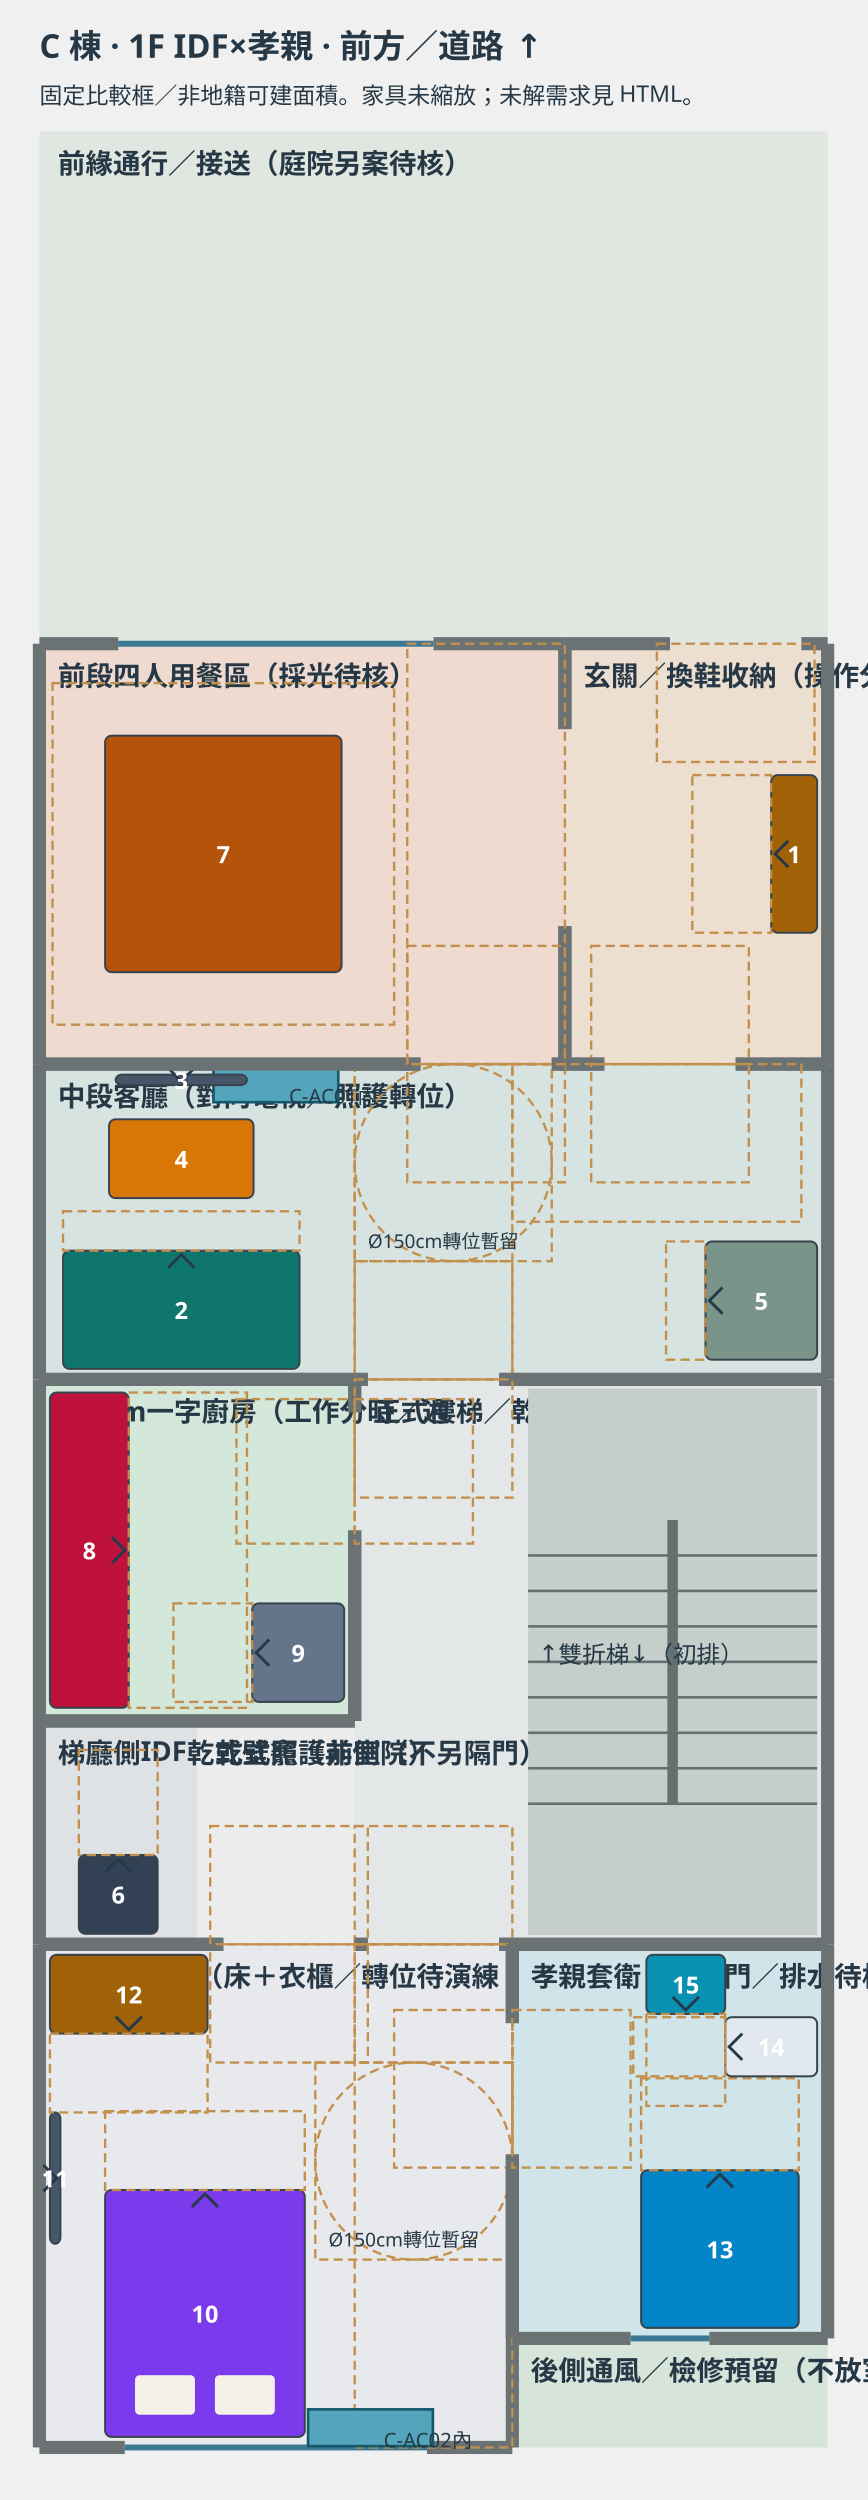
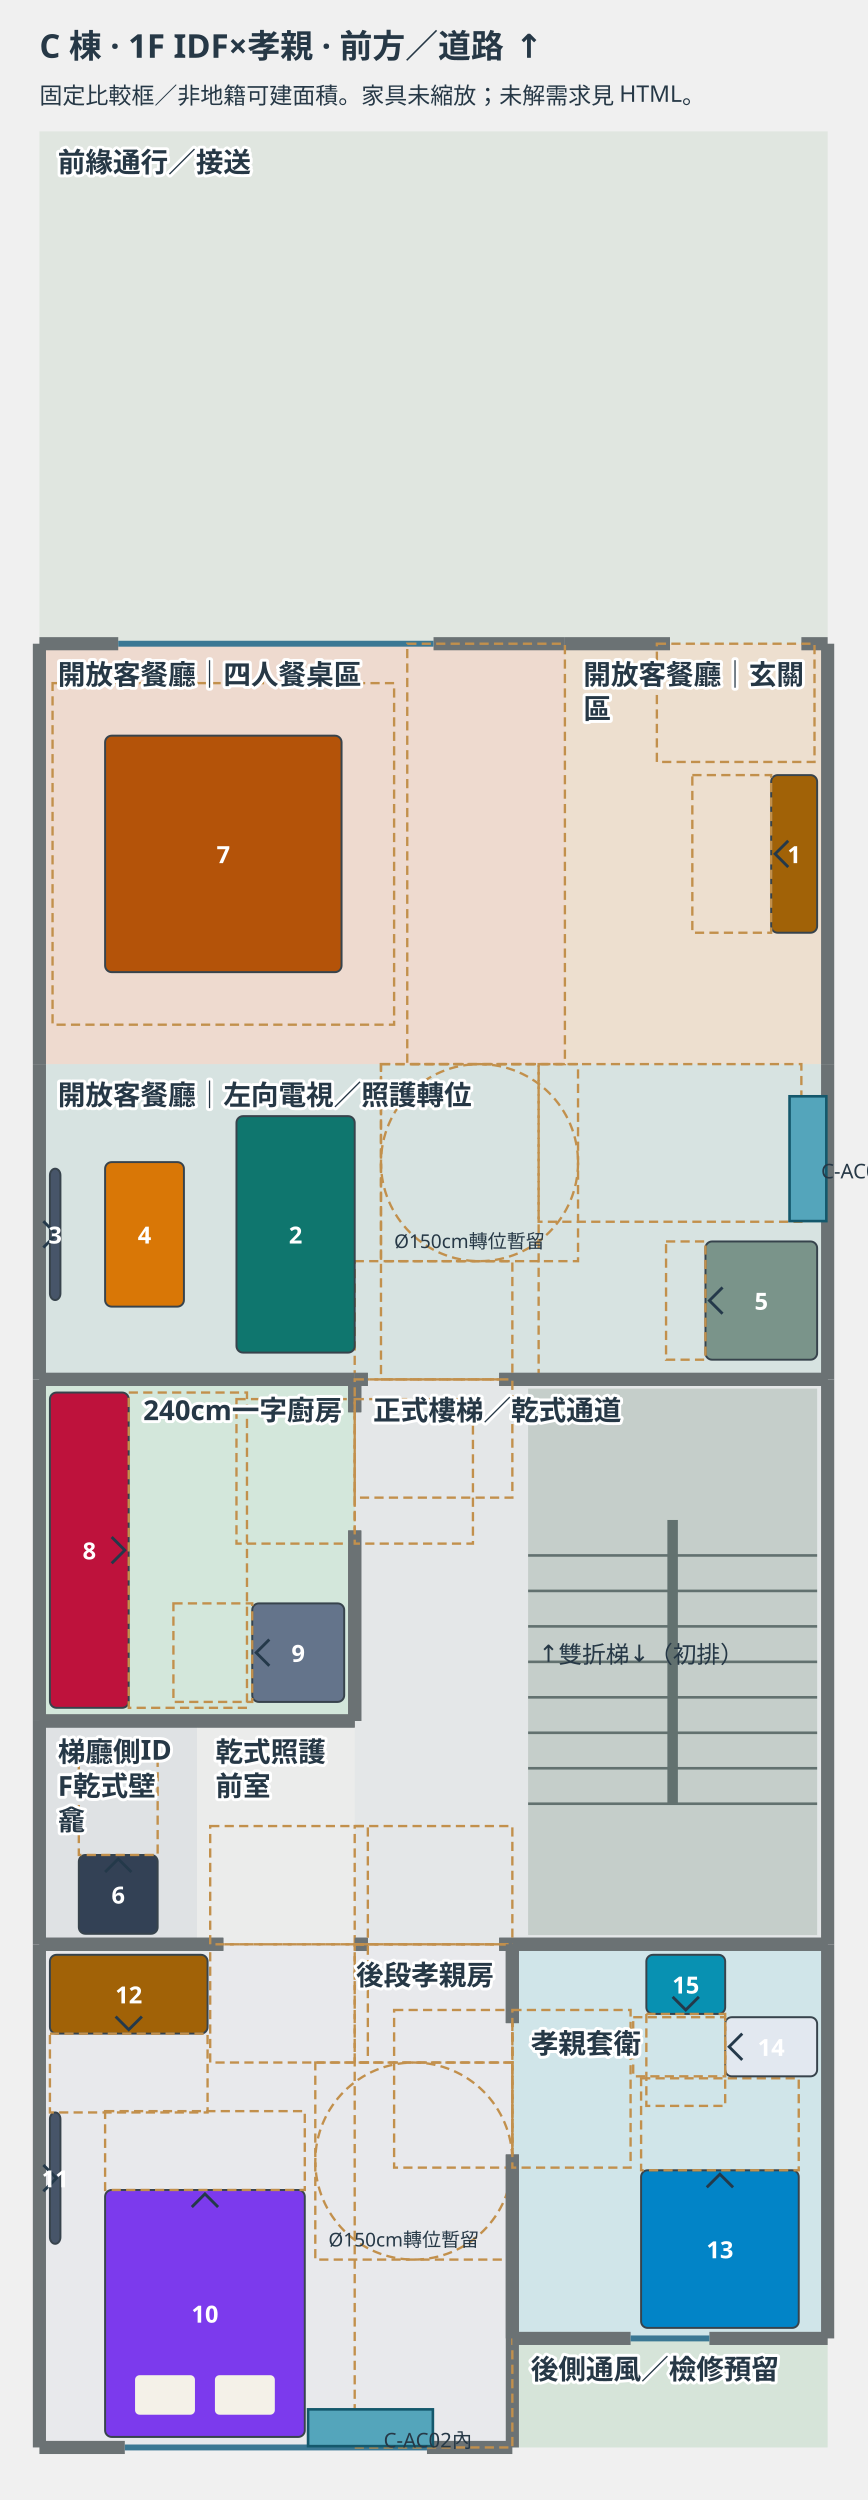
<svg xmlns="http://www.w3.org/2000/svg" viewBox="-300 -1000 6600 19030" role="img" aria-labelledby="plan-title plan-desc" data-schema="house-concept-furniture-plan-v1" data-building="C" data-floor="floor-1" data-geometry-source="tour_mm" data-frontage-study="keep-full-clear">
-   <style>text{font-family:system-ui,sans-serif;fill:#263846} .room-name{font-size:210px;font-weight:600} .item-number{font-size:180px;font-weight:700;fill:#fff;text-anchor:middle} .wall{stroke:#6b7274;stroke-width:100} .allowance{fill:none;stroke:#c2904c;stroke-width:18;stroke-dasharray:70 40} .front-mark{stroke:#24394a;stroke-width:22;fill:none}</style>
+   <style>text{font-family:system-ui,sans-serif;fill:#263846} .room-name{font-size:210px;font-weight:600;paint-order:stroke fill;stroke:#fff;stroke-width:45;stroke-linejoin:round} .item-number{font-size:180px;font-weight:700;fill:#fff;text-anchor:middle} .wall{stroke:#6b7274;stroke-width:100} .allowance{fill:none;stroke:#c2904c;stroke-width:18;stroke-dasharray:70 40} .front-mark{stroke:#24394a;stroke-width:22;fill:none}</style>
  <text x="0" y="-560" font-size="250" font-weight="700">C 棟 · 1F IDF×孝親 · 前方／道路 ↑</text>
  <text x="0" y="-210" font-size="175">固定比較框／非地籍可建面積。家具未縮放；未解需求見 HTML。</text>
  <rect x="0" y="0" width="6000" height="3900" fill="#98b99a" fill-opacity="0.18" />
  <rect x="4000" y="3900" width="2000" height="3200" fill="#e0913a" fill-opacity="0.18" />
  <rect x="0" y="7100" width="6000" height="2400" fill="#69a79b" fill-opacity="0.18" />
  <rect x="0" y="12100" width="1200" height="1700" fill="#90a4ae" fill-opacity="0.18" />
  <rect x="0" y="3900" width="4000" height="3200" fill="#e8783c" fill-opacity="0.18" />
  <rect x="0" y="9500" width="2400" height="2600" fill="#4fbf7a" fill-opacity="0.18" />
  <rect x="2400" y="9500" width="3600" height="4300" fill="#b0bec5" fill-opacity="0.18" />
  <rect x="0" y="13800" width="3600" height="3830" fill="#c3ccd9" fill-opacity="0.18" />
  <rect x="1200" y="12100" width="1200" height="1700" fill="#d4ddd5" fill-opacity="0.18" />
  <rect x="3600" y="13800" width="2400" height="3000" fill="#3fb6c8" fill-opacity="0.18" />
  <rect x="3600" y="16800" width="2400" height="830" fill="#5fae74" fill-opacity="0.18" />
-   <g data-room-id="C:floor-1:garage" data-space-group="" data-x-mm="0" data-y-mm="0" data-w-mm="6000" data-h-mm="3900">
-     <a href="../model3d.html#mode=tour&amp;building=C&amp;floor=floor-1&amp;room=C%3Afloor-1%3Agarage&amp;view=plan" target="_blank">
-       <text x="140" y="320" class="room-name">前緣通行／接送（庭院另案待核）</text>
-     </a>
-   </g>
-   <g data-room-id="C:floor-1:entrance" data-space-group="" data-x-mm="4000" data-y-mm="3900" data-w-mm="2000" data-h-mm="3200">
-     <a href="../model3d.html#mode=tour&amp;building=C&amp;floor=floor-1&amp;room=C%3Afloor-1%3Aentrance&amp;view=plan" target="_blank">
-       <text x="4140" y="4220" class="room-name">玄關／換鞋收納（操作分時）</text>
-     </a>
+   <g data-room-id="C:floor-1:garage" data-space-group="" data-x-mm="0" data-y-mm="0" data-w-mm="6000" data-h-mm="3900" />
+   <g data-room-id="C:floor-1:entrance" data-space-group="C1-open-living-dining" data-x-mm="4000" data-y-mm="3900" data-w-mm="2000" data-h-mm="3200">
    <line x1="4000" x2="4800.0" y1="3900" y2="3900" stroke="#6b7274" stroke-width="100" data-wall-face="front" />
    <line x1="5800.0" x2="6000" y1="3900" y2="3900" stroke="#6b7274" stroke-width="100" data-wall-face="front" />
-     <line x1="4000" x2="4300.0" y1="7100" y2="7100" stroke="#6b7274" stroke-width="100" data-wall-face="rear" />
-     <line x1="5300.0" x2="6000" y1="7100" y2="7100" stroke="#6b7274" stroke-width="100" data-wall-face="rear" />
-     <line x1="4000" x2="4000" y1="3900" y2="4550.0" stroke="#6b7274" stroke-width="100" data-wall-face="left" />
-     <line x1="4000" x2="4000" y1="6050.0" y2="7100" stroke="#6b7274" stroke-width="100" data-wall-face="left" />
    <line x1="6000" x2="6000" y1="3900" y2="7100" stroke="#6b7274" stroke-width="100" data-wall-face="right" />
-     <rect x="4200.0" y="6200.0" width="1200.0" height="900.0" data-reserved="door-approach" class="allowance" />
    <rect x="4700.0" y="3900.0" width="1200.0" height="900.0" data-reserved="door-approach" class="allowance" />
    <g data-furniture-id="C:floor-1:entrance:furniture:shoe-cabinet" data-status="planning-not-measured" data-center-x-mm="5745.0" data-center-y-mm="5500.0" data-width-mm="1200.0" data-depth-mm="350.0" data-height-mm="1100.0" data-rotation-deg="90" data-mount-height-mm="0.0" data-wall-anchor="right" transform="translate(5745.0 5500.0) rotate(-90)">
      <rect x="-600.0" y="-175.0" width="1200.0" height="350.0" rx="50" fill="#a16207" stroke="#37434c" stroke-width="15" />
      <path d="M -100 -45.0 L 0 -145.0 L 100 -45.0" class="front-mark" />
      <text x="0" y="70" transform="rotate(90)" class="item-number">1</text>
    </g>
    <rect x="4970.0" y="4900.0" width="600.0" height="1200.0" class="allowance" />
  </g>
-   <g data-room-id="C:floor-1:living" data-space-group="" data-x-mm="0" data-y-mm="7100" data-w-mm="6000" data-h-mm="2400">
-     <a href="../model3d.html#mode=tour&amp;building=C&amp;floor=floor-1&amp;room=C%3Afloor-1%3Aliving&amp;view=plan" target="_blank">
-       <text x="140" y="7420" class="room-name">中段客廳（對向電視／照護轉位）</text>
-     </a>
-     <line x1="0" x2="2900.002" y1="7100" y2="7100" stroke="#6b7274" stroke-width="100" data-wall-face="front" />
-     <line x1="3900.002" x2="4300.0" y1="7100" y2="7100" stroke="#6b7274" stroke-width="100" data-wall-face="front" />
-     <line x1="5300.0" x2="6000" y1="7100" y2="7100" stroke="#6b7274" stroke-width="100" data-wall-face="front" />
+   <g data-room-id="C:floor-1:living" data-space-group="C1-open-living-dining" data-x-mm="0" data-y-mm="7100" data-w-mm="6000" data-h-mm="2400">
    <line x1="0" x2="2500.0" y1="9500" y2="9500" stroke="#6b7274" stroke-width="100" data-wall-face="rear" />
    <line x1="3500.0" x2="6000" y1="9500" y2="9500" stroke="#6b7274" stroke-width="100" data-wall-face="rear" />
    <line x1="0" x2="0" y1="7100" y2="9500" stroke="#6b7274" stroke-width="100" data-wall-face="left" />
    <line x1="6000" x2="6000" y1="7100" y2="9500" stroke="#6b7274" stroke-width="100" data-wall-face="right" />
-     <rect x="2400" y="7100" width="1200" height="2400" data-reserved="care-route" class="allowance" />
-     <rect x="3600" y="7100" width="2200" height="1200" data-reserved="circulation" class="allowance" />
-     <rect x="2400" y="7100" width="1500" height="1500" data-reserved="care-turn" class="allowance" />
-     <circle cx="3150.0" cy="7850.0" r="750.0" data-care-turn="proposal-not-verified" class="allowance" />
-     <text x="2500" y="8500" font-size="145">Ø150cm轉位暫留</text>
-     <rect x="4200.0" y="7100.0" width="1200.0" height="900.0" data-reserved="door-approach" class="allowance" />
-     <rect x="2800.0" y="7100.0" width="1200.0" height="900.0" data-reserved="door-approach" class="allowance" />
+     <rect x="2600" y="7100" width="1200" height="2400" data-reserved="care-route" class="allowance" />
+     <rect x="3800" y="7100" width="2000" height="1200" data-reserved="circulation" class="allowance" />
+     <rect x="2600" y="7100" width="1500" height="1500" data-reserved="care-turn" class="allowance" />
+     <circle cx="3350.0" cy="7850.0" r="750.0" data-care-turn="proposal-not-verified" class="allowance" />
+     <text x="2700" y="8500" font-size="145">Ø150cm轉位暫留</text>
    <rect x="2400.0" y="8600.0" width="1200.0" height="900.0" data-reserved="door-approach" class="allowance" />
-     <rect x="1325.0" y="7110.0" width="950" height="280" fill="#54a5bb" stroke="#14586c" stroke-width="20" data-hvac-id="C-AC01" data-hvac-type="indoor" />
-     <text x="1900.0" y="7400" font-size="155">C-AC01內</text>
-     <g data-furniture-id="C:floor-1:living:furniture:sofa" data-status="planning-not-measured" data-center-x-mm="1080.0" data-center-y-mm="8970.0" data-width-mm="1800.0" data-depth-mm="900.0" data-height-mm="850.0" data-rotation-deg="0" data-mount-height-mm="0.0" data-wall-anchor="rear" transform="translate(1080.0 8970.0) rotate(0)">
+     <rect x="5710.0" y="7345.0" width="280.0" height="950.0" fill="#54a5bb" stroke="#14586c" stroke-width="20" data-hvac-id="C-AC01" data-hvac-type="indoor" />
+     <text x="5950" y="7970.0" font-size="155" data-hvac-label-id="C-AC01" data-hvac-label-type="indoor">C-AC01內</text>
+     <g data-furniture-id="C:floor-1:living:furniture:sofa" data-status="planning-not-measured" data-center-x-mm="1950.0" data-center-y-mm="8396.0" data-width-mm="1800.0" data-depth-mm="900.0" data-height-mm="850.0" data-rotation-deg="90.0" data-mount-height-mm="0.0" data-wall-anchor="" transform="translate(1950.0 8396.0) rotate(-90.0)">
      <rect x="-900.0" y="-450.0" width="1800.0" height="900.0" rx="50" fill="#0f766e" stroke="#37434c" stroke-width="15" />
-       <path d="M -100 -320.0 L 0 -420.0 L 100 -320.0" class="front-mark" />
-       <text x="0" y="70" transform="rotate(0)" class="item-number">2</text>
-     </g>
-     <rect x="180.0" y="8220.0" width="1800.0" height="300.0" class="allowance" />
-     <g data-furniture-id="C:floor-1:living:furniture:tv" data-status="planning-not-measured" data-center-x-mm="1080.0" data-center-y-mm="7220.0" data-width-mm="1000.0" data-depth-mm="80.0" data-height-mm="600.0" data-rotation-deg="180" data-mount-height-mm="1200.0" data-wall-anchor="front" transform="translate(1080.0 7220.0) rotate(-180)">
+       <text x="0" y="70" transform="rotate(90.0)" class="item-number">2</text>
+     </g>
+     <g data-furniture-id="C:floor-1:living:furniture:tv" data-status="planning-not-measured" data-center-x-mm="120.0" data-center-y-mm="8396.0" data-width-mm="1000.0" data-depth-mm="80.0" data-height-mm="600.0" data-rotation-deg="270" data-mount-height-mm="1200.0" data-wall-anchor="left" transform="translate(120.0 8396.0) rotate(-270)">
      <rect x="-500.0" y="-40.0" width="1000.0" height="80.0" rx="50" fill="#475569" stroke="#37434c" stroke-width="15" />
      <path d="M -100 90.0 L 0 -10.0 L 100 90.0" class="front-mark" />
-       <text x="0" y="70" transform="rotate(180)" class="item-number">3</text>
-     </g>
-     <g data-furniture-id="C:floor-1:living:furniture:coffee-table" data-status="planning-not-measured" data-center-x-mm="1080.0" data-center-y-mm="7820.0" data-width-mm="1100.0" data-depth-mm="600.0" data-height-mm="420.0" data-rotation-deg="0" data-mount-height-mm="0.0" data-wall-anchor="" transform="translate(1080.0 7820.0) rotate(0)">
+       <text x="0" y="70" transform="rotate(270)" class="item-number">3</text>
+     </g>
+     <g data-furniture-id="C:floor-1:living:furniture:coffee-table" data-status="planning-not-measured" data-center-x-mm="800.0" data-center-y-mm="8396.0" data-width-mm="1100.0" data-depth-mm="600.0" data-height-mm="420.0" data-rotation-deg="90.0" data-mount-height-mm="0.0" data-wall-anchor="" transform="translate(800.0 8396.0) rotate(-90.0)">
      <rect x="-550.0" y="-300.0" width="1100.0" height="600.0" rx="50" fill="#d97706" stroke="#37434c" stroke-width="15" />
-       <text x="0" y="70" transform="rotate(0)" class="item-number">4</text>
+       <text x="0" y="70" transform="rotate(90.0)" class="item-number">4</text>
    </g>
    <g data-furniture-id="C:floor-1:living:furniture:reading-chair" data-status="planning-not-measured" data-center-x-mm="5495.0" data-center-y-mm="8900.0" data-width-mm="900.0" data-depth-mm="850.0" data-height-mm="850.0" data-rotation-deg="90" data-mount-height-mm="0.0" data-wall-anchor="right" transform="translate(5495.0 8900.0) rotate(-90)">
      <rect x="-450.0" y="-425.0" width="900.0" height="850.0" rx="50" fill="#7a948a" stroke="#37434c" stroke-width="15" />
      <path d="M -100 -295.0 L 0 -395.0 L 100 -295.0" class="front-mark" />
      <text x="0" y="70" transform="rotate(90)" class="item-number">5</text>
    </g>
    <rect x="4770.0" y="8450.0" width="300.0" height="900.0" class="allowance" />
  </g>
  <g data-room-id="C:floor-1:sideyard" data-space-group="C1-dry-hall" data-x-mm="0" data-y-mm="12100" data-w-mm="1200" data-h-mm="1700">
-     <a href="../model3d.html#mode=tour&amp;building=C&amp;floor=floor-1&amp;room=C%3Afloor-1%3Asideyard&amp;view=plan" target="_blank">
-       <text x="140" y="12420" class="room-name">梯廳側IDF乾式壁龕（非側院）</text>
-     </a>
    <line x1="0" x2="1200" y1="12100" y2="12100" stroke="#6b7274" stroke-width="100" data-wall-face="front" />
    <line x1="0" x2="1200" y1="13800" y2="13800" stroke="#6b7274" stroke-width="100" data-wall-face="rear" />
    <line x1="0" x2="0" y1="12100" y2="13800" stroke="#6b7274" stroke-width="100" data-wall-face="left" />
    <g data-furniture-id="C:floor-1:sideyard:furniture:rack" data-status="planning-not-measured" data-center-x-mm="600.0" data-center-y-mm="13420.0" data-width-mm="600.0" data-depth-mm="600.0" data-height-mm="700.0" data-rotation-deg="0" data-mount-height-mm="1100.0" data-wall-anchor="rear" transform="translate(600.0 13420.0) rotate(0)">
      <rect x="-300.0" y="-300.0" width="600.0" height="600.0" rx="50" fill="#334155" stroke="#37434c" stroke-width="15" />
      <path d="M -100 -170.0 L 0 -270.0 L 100 -170.0" class="front-mark" />
      <text x="0" y="70" transform="rotate(0)" class="item-number">6</text>
    </g>
    <rect x="300.0" y="12320.0" width="600.0" height="800.0" class="allowance" />
  </g>
-   <g data-room-id="C:floor-1:dining" data-space-group="" data-x-mm="0" data-y-mm="3900" data-w-mm="4000" data-h-mm="3200">
-     <a href="../model3d.html#mode=tour&amp;building=C&amp;floor=floor-1&amp;room=C%3Afloor-1%3Adining&amp;view=plan" target="_blank">
-       <text x="140" y="4220" class="room-name">前段四人用餐區（採光待核）</text>
-     </a>
+   <g data-room-id="C:floor-1:dining" data-space-group="C1-open-living-dining" data-x-mm="0" data-y-mm="3900" data-w-mm="4000" data-h-mm="3200">
    <line x1="0" x2="600.0" y1="3900" y2="3900" stroke="#6b7274" stroke-width="100" data-wall-face="front" />
    <line x1="3000.0" x2="4000" y1="3900" y2="3900" stroke="#6b7274" stroke-width="100" data-wall-face="front" />
    <line x1="600.0" x2="3000.0" y1="3900" y2="3900" stroke="#3b7894" stroke-width="45" data-wall-face="front" />
-     <line x1="0" x2="2900.0" y1="7100" y2="7100" stroke="#6b7274" stroke-width="100" data-wall-face="rear" />
-     <line x1="3900.0" x2="4000" y1="7100" y2="7100" stroke="#6b7274" stroke-width="100" data-wall-face="rear" />
    <line x1="0" x2="0" y1="3900" y2="7100" stroke="#6b7274" stroke-width="100" data-wall-face="left" />
-     <line x1="4000" x2="4000" y1="3900" y2="4550.0" stroke="#6b7274" stroke-width="100" data-wall-face="right" />
-     <line x1="4000" x2="4000" y1="6050.0" y2="7100" stroke="#6b7274" stroke-width="100" data-wall-face="right" />
    <rect x="2800" y="3900" width="1200" height="3200" data-reserved="care-route" class="allowance" />
-     <rect x="2800.0" y="6200.0" width="1200.0" height="900.0" data-reserved="door-approach" class="allowance" />
    <g data-furniture-id="C:floor-1:dining:furniture:dining-set" data-status="planning-not-measured" data-center-x-mm="1400.0" data-center-y-mm="5500.0" data-width-mm="1800.0" data-depth-mm="1800.0" data-height-mm="750.0" data-rotation-deg="0.0" data-mount-height-mm="0.0" data-wall-anchor="" transform="translate(1400.0 5500.0) rotate(-0.0)">
      <rect x="-900.0" y="-900.0" width="1800.0" height="1800.0" rx="50" fill="#b45309" stroke="#37434c" stroke-width="15" />
      <text x="0" y="70" transform="rotate(0.0)" class="item-number">7</text>
    </g>
    <rect x="100.0" y="4200.0" width="2600.0" height="2600.0" class="allowance" />
  </g>
  <g data-room-id="C:floor-1:kitchen" data-space-group="" data-x-mm="0" data-y-mm="9500" data-w-mm="2400" data-h-mm="2600">
-     <a href="../model3d.html#mode=tour&amp;building=C&amp;floor=floor-1&amp;room=C%3Afloor-1%3Akitchen&amp;view=plan" target="_blank">
-       <text x="140" y="9820" class="room-name">240cm一字廚房（工作分時／通</text>
-     </a>
    <line x1="0" x2="2400" y1="9500" y2="9500" stroke="#6b7274" stroke-width="100" data-wall-face="front" />
    <line x1="0" x2="2400" y1="12100" y2="12100" stroke="#6b7274" stroke-width="100" data-wall-face="rear" />
    <line x1="0" x2="0" y1="9500" y2="12100" stroke="#6b7274" stroke-width="100" data-wall-face="left" />
    <line x1="2400" x2="2400" y1="9500" y2="9750.001" stroke="#6b7274" stroke-width="100" data-wall-face="right" />
    <line x1="2400" x2="2400" y1="10650.001" y2="12100" stroke="#6b7274" stroke-width="100" data-wall-face="right" />
    <rect x="1500.0" y="9650.0" width="900.0" height="1100.0" data-reserved="door-approach" class="allowance" />
    <g data-furniture-id="C:floor-1:kitchen:furniture:counter" data-status="planning-not-measured" data-center-x-mm="380.0" data-center-y-mm="10800.0" data-width-mm="2400.0" data-depth-mm="600.0" data-height-mm="900.0" data-rotation-deg="270" data-mount-height-mm="0.0" data-wall-anchor="left" transform="translate(380.0 10800.0) rotate(-270)">
      <rect x="-1200.0" y="-300.0" width="2400.0" height="600.0" rx="50" fill="#be123c" stroke="#37434c" stroke-width="15" />
      <path d="M -100 -170.0 L 0 -270.0 L 100 -170.0" class="front-mark" />
      <text x="0" y="70" transform="rotate(270)" class="item-number">8</text>
    </g>
    <rect x="680.0" y="9600.0" width="900.0" height="2400.0" class="allowance" />
    <g data-furniture-id="C:floor-1:kitchen:furniture:fridge" data-status="planning-not-measured" data-center-x-mm="1970.0" data-center-y-mm="11580.0" data-width-mm="750.0" data-depth-mm="700.0" data-height-mm="1800.0" data-rotation-deg="90" data-mount-height-mm="0.0" data-wall-anchor="right" transform="translate(1970.0 11580.0) rotate(-90)">
      <rect x="-375.0" y="-350.0" width="750.0" height="700.0" rx="50" fill="#64748b" stroke="#37434c" stroke-width="15" />
      <path d="M -100 -220.0 L 0 -320.0 L 100 -220.0" class="front-mark" />
      <text x="0" y="70" transform="rotate(90)" class="item-number">9</text>
    </g>
    <rect x="1020.0" y="11205.0" width="600.0" height="750.0" class="allowance" />
  </g>
  <g data-room-id="C:floor-1:stair1f" data-space-group="" data-x-mm="2400" data-y-mm="9500" data-w-mm="3600" data-h-mm="4300">
-     <a href="../model3d.html#mode=tour&amp;building=C&amp;floor=floor-1&amp;room=C%3Afloor-1%3Astair1f&amp;view=plan" target="_blank">
-       <text x="2540" y="9820" class="room-name">正式樓梯／乾式通道（非梯下機房）</text>
-     </a>
    <line x1="2400" x2="2500.001" y1="9500" y2="9500" stroke="#6b7274" stroke-width="100" data-wall-face="front" />
    <line x1="3500.001" x2="6000" y1="9500" y2="9500" stroke="#6b7274" stroke-width="100" data-wall-face="front" />
    <line x1="2400" x2="2500.001" y1="13800" y2="13800" stroke="#6b7274" stroke-width="100" data-wall-face="rear" />
    <line x1="3500.001" x2="6000" y1="13800" y2="13800" stroke="#6b7274" stroke-width="100" data-wall-face="rear" />
    <line x1="2400" x2="2400" y1="9500" y2="9750.001" stroke="#6b7274" stroke-width="100" data-wall-face="left" />
    <line x1="2400" x2="2400" y1="10650.001" y2="12100.002" stroke="#6b7274" stroke-width="100" data-wall-face="left" />
    <line x1="6000" x2="6000" y1="9500" y2="13800" stroke="#6b7274" stroke-width="100" data-wall-face="right" />
    <rect x="2400.0" y="9500.0" width="1200.0" height="900.0" data-reserved="door-approach" class="allowance" />
    <rect x="2400.0" y="9650.0" width="900.0" height="1100.0" data-reserved="door-approach" class="allowance" />
    <rect x="2400.0" y="12900.0" width="1200.0" height="900.0" data-reserved="door-approach" class="allowance" />
    <rect x="3720" y="9570" width="2200" height="4160" fill="#c5ceca" data-stairs="two-flight-u-proposal-not-verified" />
    <line x1="3720" x2="5920" y1="10840.0" y2="10840.0" stroke="#62716f" stroke-width="20" />
    <line x1="3720" x2="5920" y1="11110.0" y2="11110.0" stroke="#62716f" stroke-width="20" />
    <line x1="3720" x2="5920" y1="11380.0" y2="11380.0" stroke="#62716f" stroke-width="20" />
    <line x1="3720" x2="5920" y1="11650.0" y2="11650.0" stroke="#62716f" stroke-width="20" />
    <line x1="3720" x2="5920" y1="11920.0" y2="11920.0" stroke="#62716f" stroke-width="20" />
    <line x1="3720" x2="5920" y1="12190.0" y2="12190.0" stroke="#62716f" stroke-width="20" />
    <line x1="3720" x2="5920" y1="12460.0" y2="12460.0" stroke="#62716f" stroke-width="20" />
    <line x1="3720" x2="5920" y1="12730.0" y2="12730.0" stroke="#62716f" stroke-width="20" />
    <line x1="4820.0" x2="4820.0" y1="10570" y2="12730" stroke="#62716f" stroke-width="80" />
    <text x="3800" y="11650.0" font-size="180">↑雙折梯↓（初排）</text>
  </g>
  <g data-room-id="C:floor-1:elder" data-space-group="" data-x-mm="0" data-y-mm="13800" data-w-mm="3600" data-h-mm="3830">
-     <a href="../model3d.html#mode=tour&amp;building=C&amp;floor=floor-1&amp;room=C%3Afloor-1%3Aelder&amp;view=plan" target="_blank">
-       <text x="140" y="14120" class="room-name">後段孝親房（床＋衣櫃／轉位待演練</text>
-     </a>
    <line x1="0" x2="1400.001" y1="13800" y2="13800" stroke="#6b7274" stroke-width="100" data-wall-face="front" />
    <line x1="2400.001" x2="2499.999" y1="13800" y2="13800" stroke="#6b7274" stroke-width="100" data-wall-face="front" />
    <line x1="3499.999" x2="3600" y1="13800" y2="13800" stroke="#6b7274" stroke-width="100" data-wall-face="front" />
    <line x1="0" x2="650.0" y1="17630" y2="17630" stroke="#6b7274" stroke-width="100" data-wall-face="rear" />
    <line x1="2950.0" x2="3600" y1="17630" y2="17630" stroke="#6b7274" stroke-width="100" data-wall-face="rear" />
    <line x1="650.0" x2="2950.0" y1="17630" y2="17630" stroke="#3b7894" stroke-width="45" data-wall-face="rear" />
    <line x1="0" x2="0" y1="13800" y2="17630" stroke="#6b7274" stroke-width="100" data-wall-face="left" />
    <line x1="3600" x2="3600" y1="13800" y2="14399.999" stroke="#6b7274" stroke-width="100" data-wall-face="right" />
    <line x1="3600" x2="3600" y1="15399.999" y2="17630" stroke="#6b7274" stroke-width="100" data-wall-face="right" />
    <rect x="2400" y="13800" width="1200" height="3830" data-reserved="care-route" class="allowance" />
    <rect x="2100" y="14700" width="1500" height="1500" data-reserved="care-turn" class="allowance" />
    <circle cx="2850.0" cy="15450.0" r="750.0" data-care-turn="proposal-not-verified" class="allowance" />
    <text x="2200" y="16100" font-size="145">Ø150cm轉位暫留</text>
    <rect x="1300.0" y="13800.0" width="1200.0" height="900.0" data-reserved="door-approach" class="allowance" />
    <rect x="2400.0" y="13800.0" width="1200.0" height="900.0" data-reserved="door-approach" class="allowance" />
    <rect x="2700.0" y="14300.0" width="900.0" height="1200.0" data-reserved="door-approach" class="allowance" />
-     <rect x="2045.0" y="17340.0" width="950" height="280" fill="#54a5bb" stroke="#14586c" stroke-width="20" data-hvac-id="C-AC02" data-hvac-type="indoor" />
-     <text x="2620.0" y="17630" font-size="155">C-AC02內</text>
+     <rect x="2045.0" y="17340.0" width="950.0" height="280.0" fill="#54a5bb" stroke="#14586c" stroke-width="20" data-hvac-id="C-AC02" data-hvac-type="indoor" />
+     <text x="2620.0" y="17630" font-size="155" data-hvac-label-id="C-AC02" data-hvac-label-type="indoor">C-AC02內</text>
    <g data-furniture-id="C:floor-1:elder:furniture:bed" data-status="planning-not-measured" data-center-x-mm="1260.0" data-center-y-mm="16610.0" data-width-mm="1520.0" data-depth-mm="1880.0" data-height-mm="900.0" data-rotation-deg="0" data-mount-height-mm="0.0" data-wall-anchor="rear" transform="translate(1260.0 16610.0) rotate(0)">
      <rect x="-760.0" y="-940.0" width="1520.0" height="1880.0" rx="50" fill="#7c3aed" stroke="#37434c" stroke-width="15" />
      <rect x="-532.0" y="470.0" width="456.0" height="300.8" rx="35" fill="#f4f1e8" />
      <rect x="76.0" y="470.0" width="456.0" height="300.8" rx="35" fill="#f4f1e8" />
      <path d="M -100 -810.0 L 0 -910.0 L 100 -810.0" class="front-mark" />
      <text x="0" y="70" transform="rotate(0)" class="item-number">10</text>
    </g>
    <rect x="500.0" y="15070.0" width="1520.0" height="600.0" class="allowance" />
    <g data-furniture-id="C:floor-1:elder:furniture:tv" data-status="planning-not-measured" data-center-x-mm="120.0" data-center-y-mm="15580.0" data-width-mm="1000.0" data-depth-mm="80.0" data-height-mm="600.0" data-rotation-deg="270" data-mount-height-mm="1400.0" data-wall-anchor="left" transform="translate(120.0 15580.0) rotate(-270)">
      <rect x="-500.0" y="-40.0" width="1000.0" height="80.0" rx="50" fill="#475569" stroke="#37434c" stroke-width="15" />
      <path d="M -100 90.0 L 0 -10.0 L 100 90.0" class="front-mark" />
      <text x="0" y="70" transform="rotate(270)" class="item-number">11</text>
    </g>
    <g data-furniture-id="C:floor-1:elder:furniture:wardrobe" data-status="planning-not-measured" data-center-x-mm="680.0" data-center-y-mm="14180.0" data-width-mm="1200.0" data-depth-mm="600.0" data-height-mm="2200.0" data-rotation-deg="180" data-mount-height-mm="0.0" data-wall-anchor="front" transform="translate(680.0 14180.0) rotate(-180)">
      <rect x="-600.0" y="-300.0" width="1200.0" height="600.0" rx="50" fill="#a16207" stroke="#37434c" stroke-width="15" />
      <path d="M -100 -170.0 L 0 -270.0 L 100 -170.0" class="front-mark" />
      <text x="0" y="70" transform="rotate(180)" class="item-number">12</text>
    </g>
    <rect x="80.0" y="14480.0" width="1200.0" height="600.0" class="allowance" />
  </g>
  <g data-room-id="C:floor-1:sliding-door" data-space-group="C1-dry-hall" data-x-mm="1200" data-y-mm="12100" data-w-mm="1200" data-h-mm="1700">
-     <a href="../model3d.html#mode=tour&amp;building=C&amp;floor=floor-1&amp;room=C%3Afloor-1%3Asliding-door&amp;view=plan" target="_blank">
-       <text x="1340" y="12420" class="room-name">乾式照護前室（不另隔門）</text>
-     </a>
    <line x1="1200" x2="2400" y1="12100" y2="12100" stroke="#6b7274" stroke-width="100" data-wall-face="front" />
    <line x1="1200" x2="1400" y1="13800" y2="13800" stroke="#6b7274" stroke-width="100" data-wall-face="rear" />
-     <line x1="2400" x2="2400" y1="13800" y2="13800" stroke="#6b7274" stroke-width="100" data-wall-face="rear" />
    <rect x="1300.0" y="12900.0" width="1200.0" height="900.0" data-reserved="door-approach" class="allowance" />
  </g>
  <g data-room-id="C:floor-1:elder-bath" data-space-group="" data-x-mm="3600" data-y-mm="13800" data-w-mm="2400" data-h-mm="3000">
-     <a href="../model3d.html#mode=tour&amp;building=C&amp;floor=floor-1&amp;room=C%3Afloor-1%3Aelder-bath&amp;view=plan" target="_blank">
-       <text x="3740" y="14120" class="room-name">孝親套衛（救援門／排水待核）</text>
-     </a>
    <line x1="3600" x2="6000" y1="13800" y2="13800" stroke="#6b7274" stroke-width="100" data-wall-face="front" />
    <line x1="3600" x2="4500.0" y1="16800" y2="16800" stroke="#6b7274" stroke-width="100" data-wall-face="rear" />
    <line x1="5100.0" x2="6000" y1="16800" y2="16800" stroke="#6b7274" stroke-width="100" data-wall-face="rear" />
    <line x1="4500.0" x2="5100.0" y1="16800" y2="16800" stroke="#3b7894" stroke-width="45" data-wall-face="rear" />
    <line x1="3600" x2="3600" y1="13800" y2="14400.001" stroke="#6b7274" stroke-width="100" data-wall-face="left" />
    <line x1="3600" x2="3600" y1="15400.001" y2="16800" stroke="#6b7274" stroke-width="100" data-wall-face="left" />
    <line x1="6000" x2="6000" y1="13800" y2="16800" stroke="#6b7274" stroke-width="100" data-wall-face="right" />
    <rect x="3600.0" y="14300.0" width="900.0" height="1200.0" data-reserved="door-approach" class="allowance" />
    <g data-furniture-id="C:floor-1:elder-bath:furniture:accessible-shower" data-status="planning-not-measured" data-center-x-mm="5180.0" data-center-y-mm="16120.0" data-width-mm="1200.0" data-depth-mm="1200.0" data-height-mm="2000.0" data-rotation-deg="0" data-mount-height-mm="0.0" data-wall-anchor="rear" transform="translate(5180.0 16120.0) rotate(0)">
      <rect x="-600.0" y="-600.0" width="1200.0" height="1200.0" rx="50" fill="#0284c7" stroke="#37434c" stroke-width="15" />
      <path d="M -100 -470.0 L 0 -570.0 L 100 -470.0" class="front-mark" />
      <text x="0" y="70" transform="rotate(0)" class="item-number">13</text>
    </g>
    <rect x="4580.0" y="14820.0" width="1200.0" height="700.0" class="allowance" />
    <g data-furniture-id="C:floor-1:elder-bath:furniture:toilet" data-status="planning-not-measured" data-center-x-mm="5570.0" data-center-y-mm="14580.0" data-width-mm="450.0" data-depth-mm="700.0" data-height-mm="800.0" data-rotation-deg="90" data-mount-height-mm="0.0" data-wall-anchor="right" transform="translate(5570.0 14580.0) rotate(-90)">
      <rect x="-225.0" y="-350.0" width="450.0" height="700.0" rx="50" fill="#e2e8f0" stroke="#37434c" stroke-width="15" />
      <path d="M -100 -220.0 L 0 -320.0 L 100 -220.0" class="front-mark" />
      <text x="0" y="70" transform="rotate(90)" class="item-number">14</text>
    </g>
    <rect x="4520.0" y="14355.0" width="700.0" height="450.0" class="allowance" />
    <g data-furniture-id="C:floor-1:elder-bath:furniture:vanity" data-status="planning-not-measured" data-center-x-mm="4920.0" data-center-y-mm="14105.0" data-width-mm="600.0" data-depth-mm="450.0" data-height-mm="850.0" data-rotation-deg="180" data-mount-height-mm="0.0" data-wall-anchor="front" transform="translate(4920.0 14105.0) rotate(-180)">
      <rect x="-300.0" y="-225.0" width="600.0" height="450.0" rx="50" fill="#0891b2" stroke="#37434c" stroke-width="15" />
      <path d="M -100 -95.0 L 0 -195.0 L 100 -95.0" class="front-mark" />
      <text x="0" y="70" transform="rotate(180)" class="item-number">15</text>
    </g>
    <rect x="4620.0" y="14330.0" width="600.0" height="700.0" class="allowance" />
  </g>
-   <g data-room-id="C:floor-1:service" data-space-group="" data-x-mm="3600" data-y-mm="16800" data-w-mm="2400" data-h-mm="830">
-     <a href="../model3d.html#mode=tour&amp;building=C&amp;floor=floor-1&amp;room=C%3Afloor-1%3Aservice&amp;view=plan" target="_blank">
-       <text x="3740" y="17120" class="room-name">後側通風／檢修預留（不放室外機）</text>
+   <g data-room-id="C:floor-1:service" data-space-group="" data-x-mm="3600" data-y-mm="16800" data-w-mm="2400" data-h-mm="830" />
+   <g data-plan-labels="room-names">
+     <a href="../model3d.html#mode=tour&amp;building=C&amp;floor=floor-1&amp;room=C%3Afloor-1%3Agarage&amp;view=plan" target="_blank" data-label-room-id="C:floor-1:garage" data-full-name="前緣通行／接送（庭院另案待核）" data-x-mm="80" data-y-mm="80" data-w-mm="1590" data-h-mm="320" data-furniture-overlap="false" data-hvac-overlap="false">
+       <text x="140" y="310" class="room-name">
+         <tspan x="140" dy="0">前緣通行／接送</tspan>
+       </text>
+     </a>
+     <a href="../model3d.html#mode=tour&amp;building=C&amp;floor=floor-1&amp;room=C%3Afloor-1%3Aentrance&amp;view=plan" target="_blank" data-label-room-id="C:floor-1:entrance" data-full-name="開放客餐廳｜玄關區（操作分時）" data-x-mm="4080" data-y-mm="3980" data-w-mm="1800" data-h-mm="580" data-furniture-overlap="false" data-hvac-overlap="false">
+       <text x="4140" y="4210" class="room-name">
+         <tspan x="4140" dy="0">開放客餐廳｜玄關</tspan>
+         <tspan x="4140" dy="260">區</tspan>
+       </text>
+     </a>
+     <a href="../model3d.html#mode=tour&amp;building=C&amp;floor=floor-1&amp;room=C%3Afloor-1%3Aliving&amp;view=plan" target="_blank" data-label-room-id="C:floor-1:living" data-full-name="開放客餐廳｜左向電視／照護轉位" data-x-mm="80" data-y-mm="7180" data-w-mm="3270" data-h-mm="320" data-furniture-overlap="true" data-hvac-overlap="false">
+       <text x="140" y="7410" class="room-name">
+         <tspan x="140" dy="0">開放客餐廳｜左向電視／照護轉位</tspan>
+       </text>
+     </a>
+     <a href="../model3d.html#mode=tour&amp;building=C&amp;floor=floor-1&amp;room=C%3Afloor-1%3Asideyard&amp;view=plan" target="_blank" data-label-room-id="C:floor-1:sideyard" data-full-name="梯廳側IDF乾式壁龕（非側院）" data-x-mm="80" data-y-mm="12180" data-w-mm="1002.0" data-h-mm="840" data-furniture-overlap="false" data-hvac-overlap="false">
+       <text x="140" y="12410" class="room-name">
+         <tspan x="140" dy="0">梯廳側ID</tspan>
+         <tspan x="140" dy="260">F乾式壁</tspan>
+         <tspan x="140" dy="260">龕</tspan>
+       </text>
+     </a>
+     <a href="../model3d.html#mode=tour&amp;building=C&amp;floor=floor-1&amp;room=C%3Afloor-1%3Adining&amp;view=plan" target="_blank" data-label-room-id="C:floor-1:dining" data-full-name="開放客餐廳｜四人餐桌區" data-x-mm="80" data-y-mm="3980" data-w-mm="2430" data-h-mm="320" data-furniture-overlap="false" data-hvac-overlap="false">
+       <text x="140" y="4210" class="room-name">
+         <tspan x="140" dy="0">開放客餐廳｜四人餐桌區</tspan>
+       </text>
+     </a>
+     <a href="../model3d.html#mode=tour&amp;building=C&amp;floor=floor-1&amp;room=C%3Afloor-1%3Akitchen&amp;view=plan" target="_blank" data-label-room-id="C:floor-1:kitchen" data-full-name="240cm一字廚房（工作分時／通風待核）" data-x-mm="730.0" data-y-mm="9580" data-w-mm="1590.0" data-h-mm="320" data-furniture-overlap="false" data-hvac-overlap="false">
+       <text x="790.0" y="9810" class="room-name">
+         <tspan x="790.0" dy="0">240cm一字廚房</tspan>
+       </text>
+     </a>
+     <a href="../model3d.html#mode=tour&amp;building=C&amp;floor=floor-1&amp;room=C%3Afloor-1%3Astair1f&amp;view=plan" target="_blank" data-label-room-id="C:floor-1:stair1f" data-full-name="正式樓梯／乾式通道（非梯下機房）" data-x-mm="2480" data-y-mm="9580" data-w-mm="2010" data-h-mm="320" data-furniture-overlap="true" data-hvac-overlap="false">
+       <text x="2540" y="9810" class="room-name">
+         <tspan x="2540" dy="0">正式樓梯／乾式通道</tspan>
+       </text>
+     </a>
+     <a href="../model3d.html#mode=tour&amp;building=C&amp;floor=floor-1&amp;room=C%3Afloor-1%3Aelder&amp;view=plan" target="_blank" data-label-room-id="C:floor-1:elder" data-full-name="後段孝親房（床＋衣櫃／轉位待演練）" data-x-mm="2350" data-y-mm="13880" data-w-mm="1170" data-h-mm="320" data-furniture-overlap="false" data-hvac-overlap="false">
+       <text x="2410" y="14110" class="room-name">
+         <tspan x="2410" dy="0">後段孝親房</tspan>
+       </text>
+     </a>
+     <a href="../model3d.html#mode=tour&amp;building=C&amp;floor=floor-1&amp;room=C%3Afloor-1%3Asliding-door&amp;view=plan" target="_blank" data-label-room-id="C:floor-1:sliding-door" data-full-name="乾式照護前室（不另隔門）" data-x-mm="1280" data-y-mm="12180" data-w-mm="960" data-h-mm="580" data-furniture-overlap="false" data-hvac-overlap="false">
+       <text x="1340" y="12410" class="room-name">
+         <tspan x="1340" dy="0">乾式照護</tspan>
+         <tspan x="1340" dy="260">前室</tspan>
+       </text>
+     </a>
+     <a href="../model3d.html#mode=tour&amp;building=C&amp;floor=floor-1&amp;room=C%3Afloor-1%3Aelder-bath&amp;view=plan" target="_blank" data-label-room-id="C:floor-1:elder-bath" data-full-name="孝親套衛（救援門／排水待核）" data-x-mm="3680" data-y-mm="14400" data-w-mm="960" data-h-mm="320" data-furniture-overlap="false" data-hvac-overlap="false">
+       <text x="3740" y="14630" class="room-name">
+         <tspan x="3740" dy="0">孝親套衛</tspan>
+       </text>
+     </a>
+     <a href="../model3d.html#mode=tour&amp;building=C&amp;floor=floor-1&amp;room=C%3Afloor-1%3Aservice&amp;view=plan" target="_blank" data-label-room-id="C:floor-1:service" data-full-name="後側通風／檢修預留（不放室外機）" data-x-mm="3680" data-y-mm="16880" data-w-mm="2010" data-h-mm="320" data-furniture-overlap="false" data-hvac-overlap="false">
+       <text x="3740" y="17110" class="room-name">
+         <tspan x="3740" dy="0">後側通風／檢修預留</tspan>
+       </text>
    </a>
  </g>
</svg>
